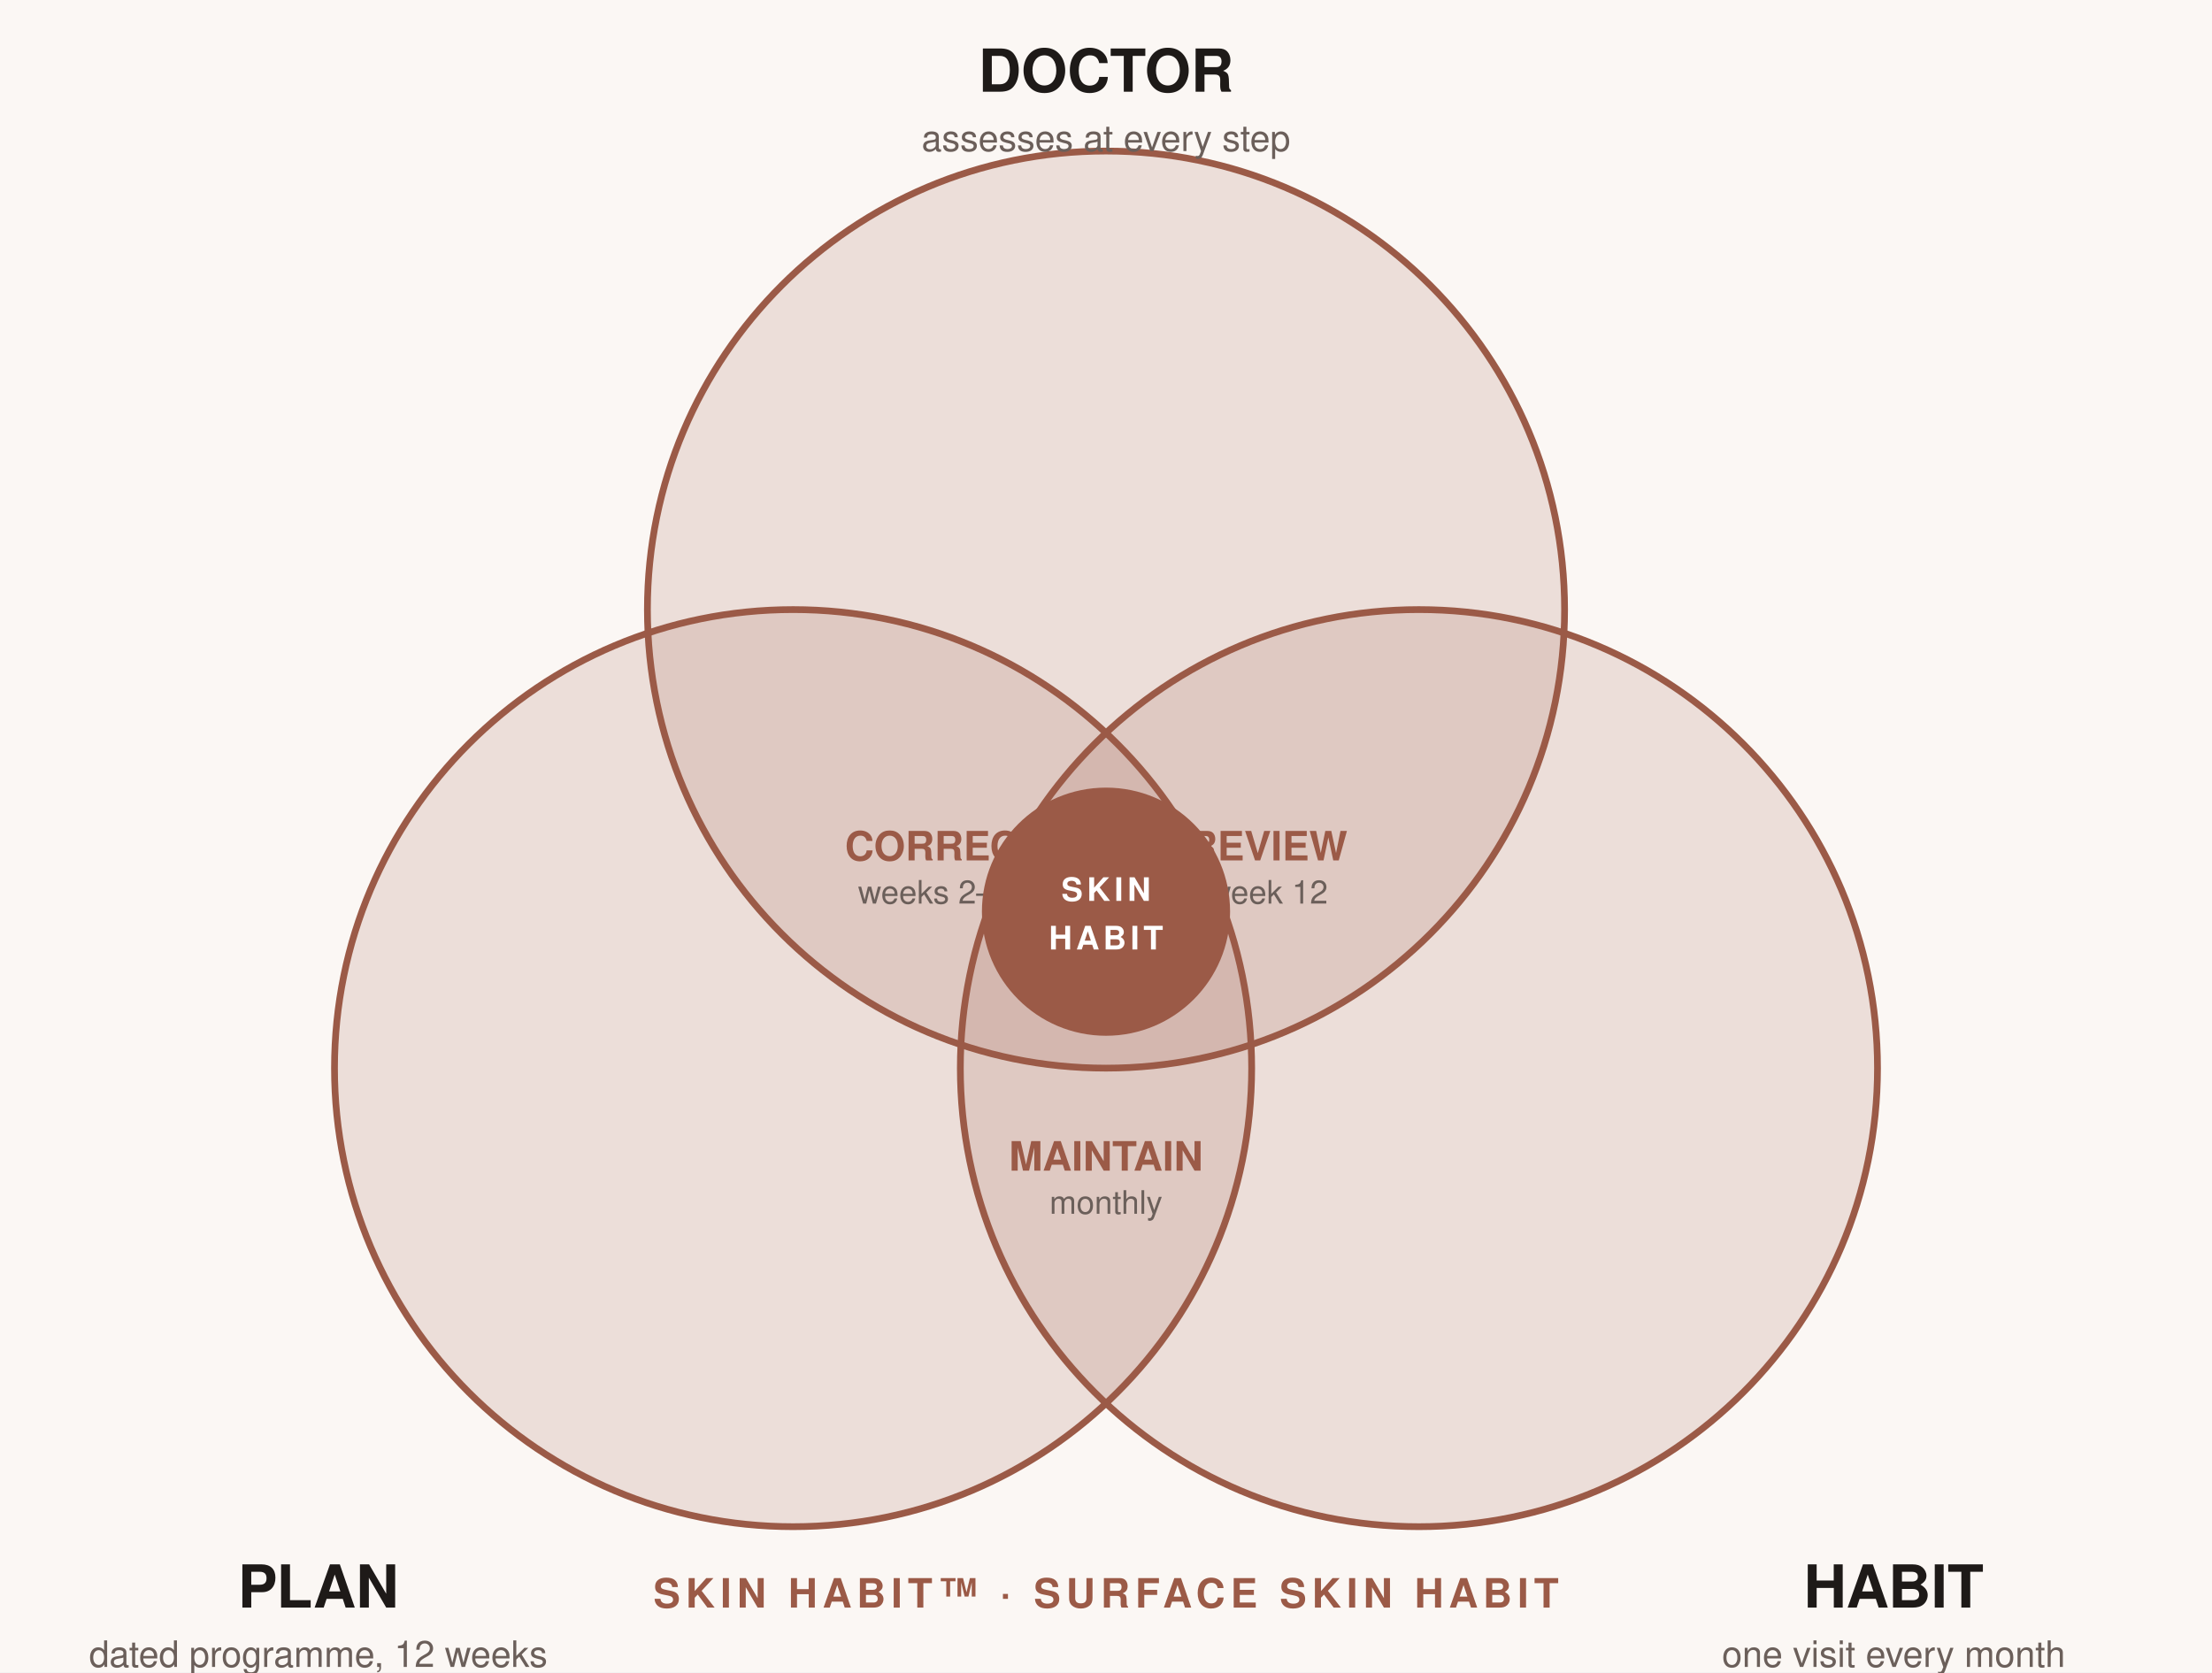
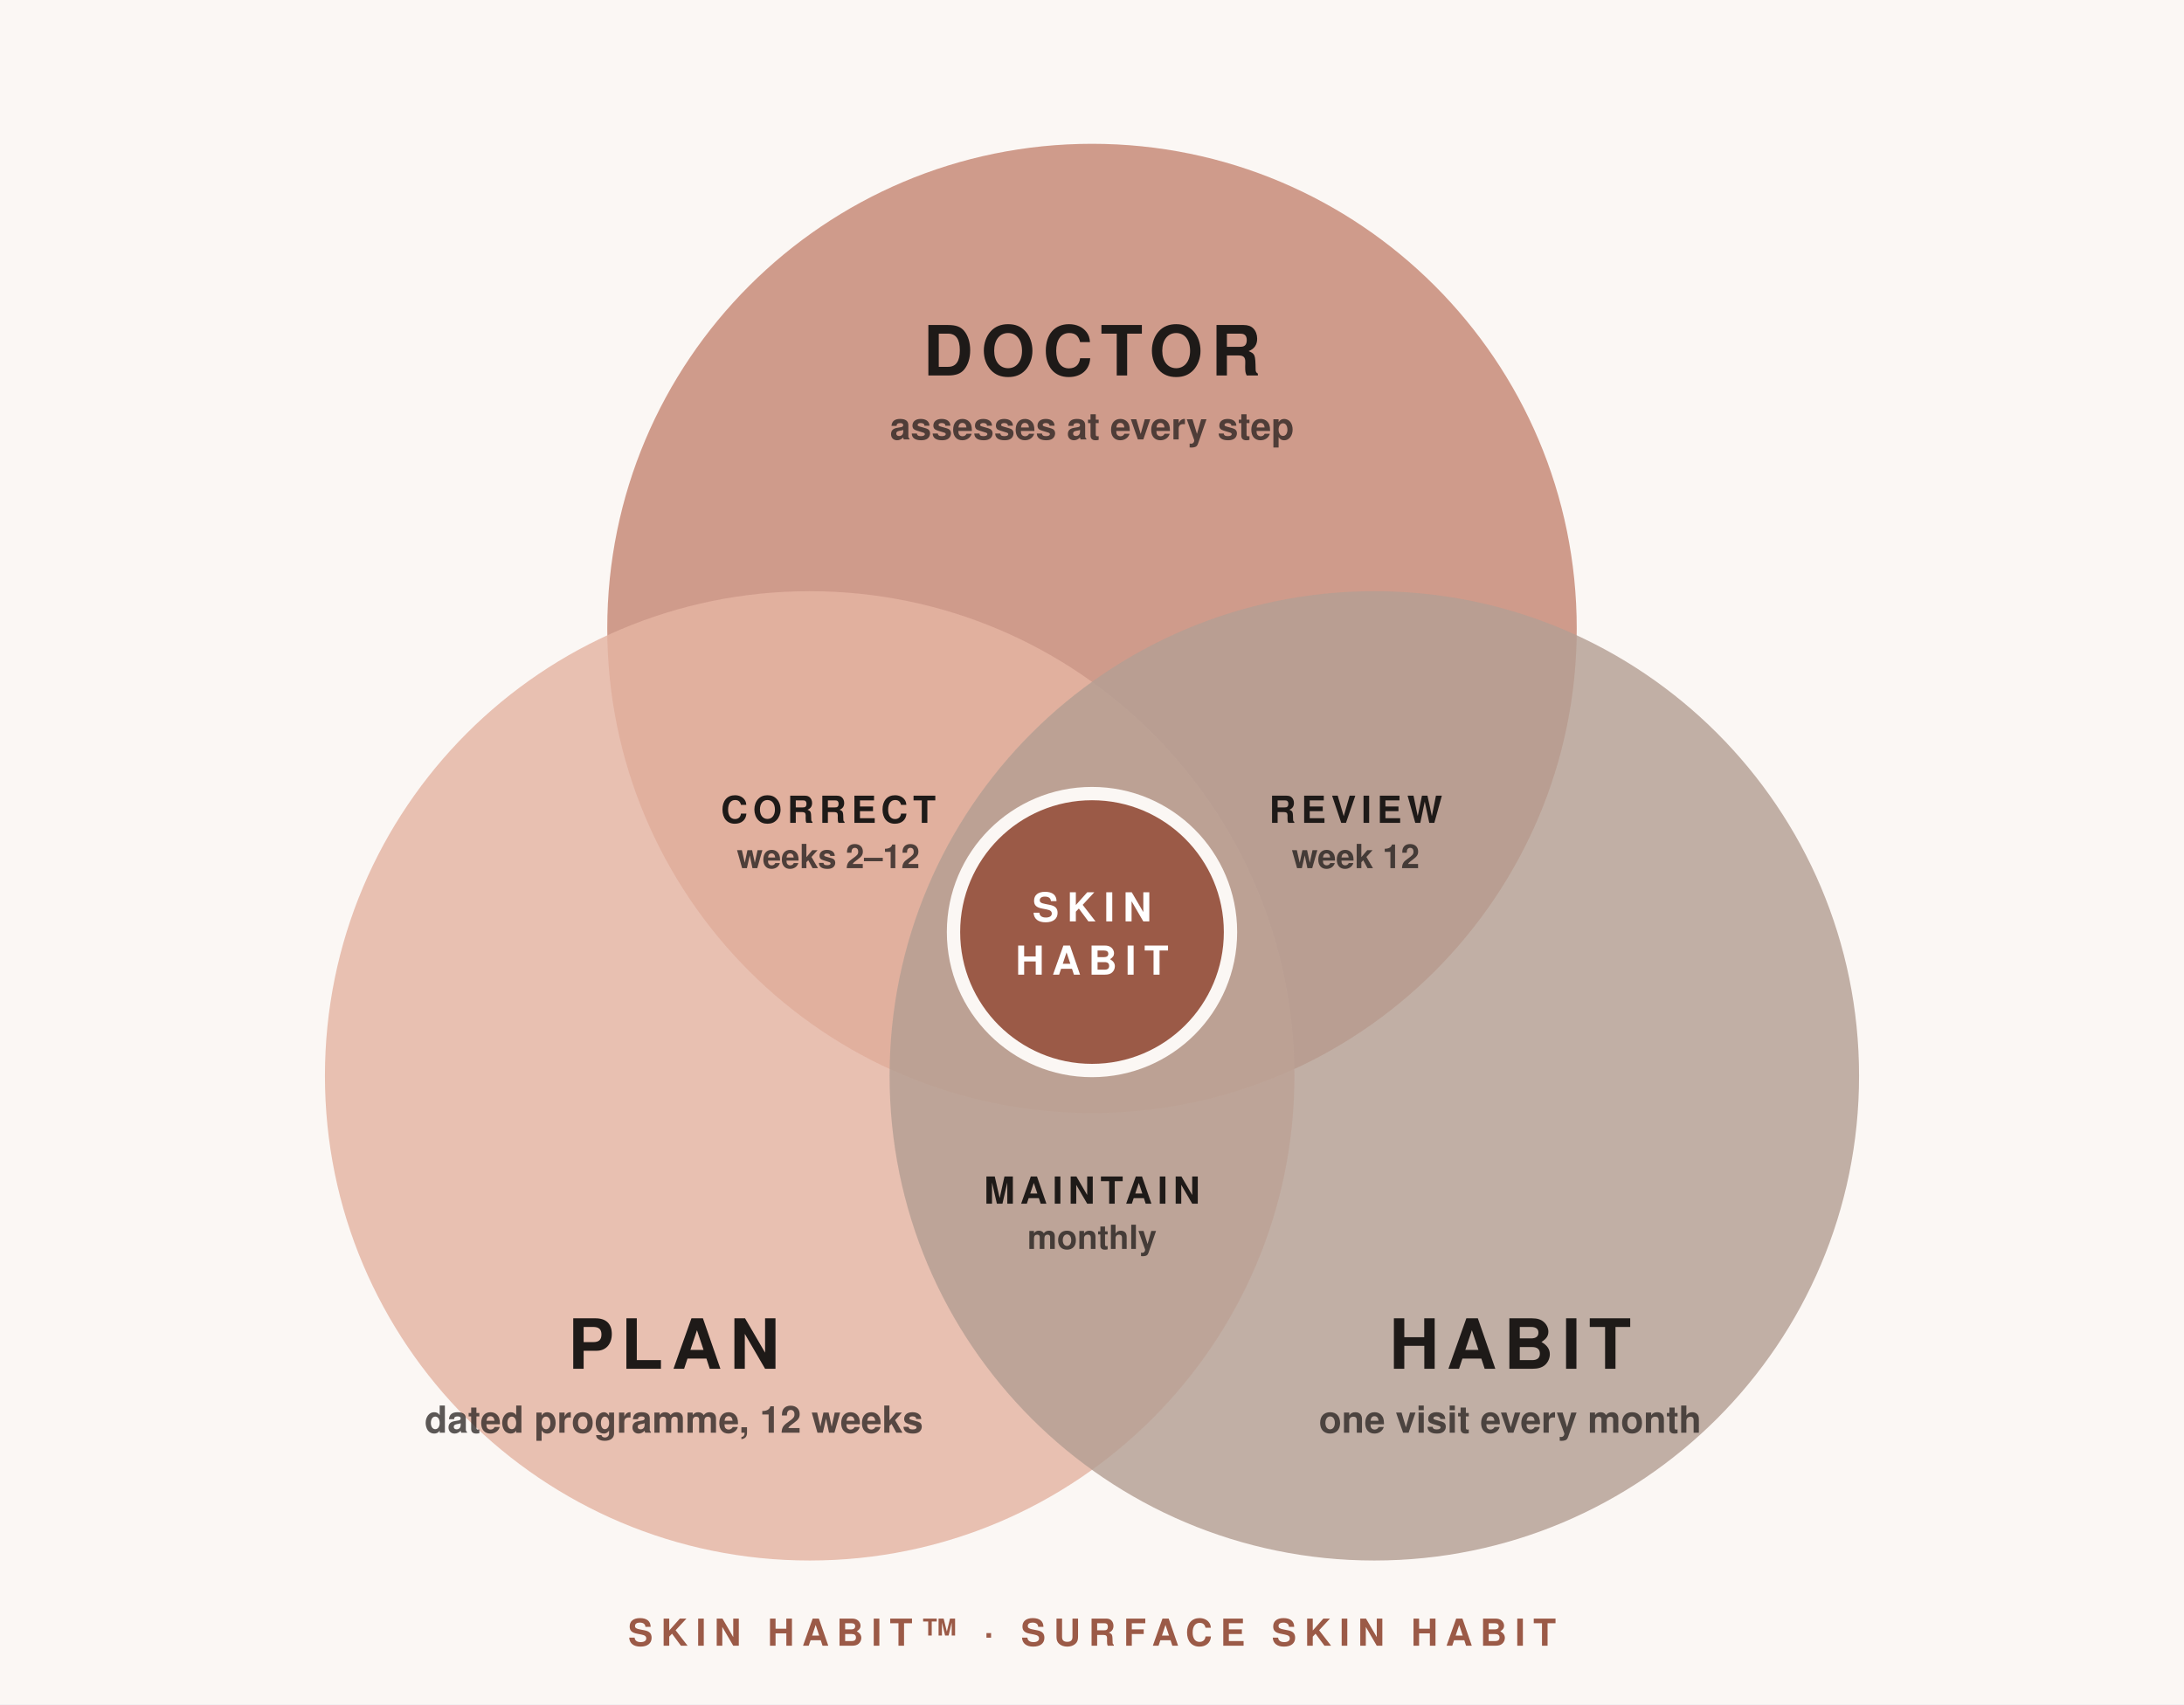
- <svg xmlns="http://www.w3.org/2000/svg" viewBox="0 0 820 620" role="img" aria-label="Skin Habit" class="venn-svg" font-family="Gotham, Montserrat, Helvetica, Arial, sans-serif">
-   <rect width="820" height="620" fill="#FBF7F4" />
-   <circle cx="410" cy="226" r="170" fill="#9B5A47" fill-opacity=".16" stroke="#9B5A47" stroke-width="2.5" />
-   <circle cx="294" cy="396" r="170" fill="#9B5A47" fill-opacity=".16" stroke="#9B5A47" stroke-width="2.5" />
-   <circle cx="526" cy="396" r="170" fill="#9B5A47" fill-opacity=".16" stroke="#9B5A47" stroke-width="2.5" />
-   <text x="410" y="34" text-anchor="middle" font-size="22" font-weight="700" fill="#1E1A18">DOCTOR</text>
-   <text x="410" y="56" text-anchor="middle" font-size="13.5" fill="#6B5F5A">assesses at every step</text>
-   <text x="118" y="596" text-anchor="middle" font-size="22" font-weight="700" fill="#1E1A18">PLAN</text>
-   <text x="118" y="618" text-anchor="middle" font-size="13.5" fill="#6B5F5A">dated programme, 12 weeks</text>
-   <text x="702" y="596" text-anchor="middle" font-size="22" font-weight="700" fill="#1E1A18">HABIT</text>
-   <text x="702" y="618" text-anchor="middle" font-size="13.5" fill="#6B5F5A">one visit every month</text>
-   <text x="350" y="319" text-anchor="middle" font-size="15" font-weight="700" fill="#9B5A47">CORRECT</text>
-   <text x="350" y="335" text-anchor="middle" font-size="12" fill="#6B5F5A">weeks 2–12</text>
-   <text x="470" y="319" text-anchor="middle" font-size="15" font-weight="700" fill="#9B5A47">REVIEW</text>
-   <text x="470" y="335" text-anchor="middle" font-size="12" fill="#6B5F5A">week 12</text>
-   <text x="410" y="434" text-anchor="middle" font-size="15" font-weight="700" fill="#9B5A47">MAINTAIN</text>
-   <text x="410" y="450" text-anchor="middle" font-size="12" fill="#6B5F5A">monthly</text>
-   <circle cx="410" cy="338" r="46" fill="#9B5A47" />
-   <text x="410" y="334" text-anchor="middle" font-size="12" font-weight="700" letter-spacing="1.5" fill="#fff">SKIN</text>
-   <text x="410" y="352" text-anchor="middle" font-size="12" font-weight="700" letter-spacing="1.5" fill="#fff">HABIT</text>
-   <text x="410" y="596" text-anchor="middle" font-size="15" font-weight="700" letter-spacing="2" fill="#9B5A47">SKIN HABIT™ · SURFACE SKIN HABIT</text>
+ <svg xmlns="http://www.w3.org/2000/svg" viewBox="0 0 820 640" role="img" aria-label="Skin Habit" class="venn-svg" font-family="Gotham, Montserrat, Helvetica, Arial, sans-serif">
+   <rect width="820" height="640" fill="#FBF7F4" />
+   <g style="mix-blend-mode:multiply">
+     <circle cx="410" cy="236" r="182" fill="#C98B79" fill-opacity=".82" />
+     <circle cx="304" cy="404" r="182" fill="#E7B9A9" fill-opacity=".82" />
+     <circle cx="516" cy="404" r="182" fill="#B7A39A" fill-opacity=".82" />
+   </g>
+   <text x="410" y="141" text-anchor="middle" font-size="26" font-weight="800" letter-spacing="3" fill="#1E1A18">DOCTOR</text>
+   <text x="410" y="165" text-anchor="middle" font-size="14" font-weight="600" fill="#1E1A18" fill-opacity=".72">assesses at every step</text>
+   <text x="253" y="514" text-anchor="middle" font-size="26" font-weight="800" letter-spacing="3" fill="#1E1A18">PLAN</text>
+   <text x="253" y="538" text-anchor="middle" font-size="14" font-weight="600" fill="#1E1A18" fill-opacity=".72">dated programme, 12 weeks</text>
+   <text x="567" y="514" text-anchor="middle" font-size="26" font-weight="800" letter-spacing="3" fill="#1E1A18">HABIT</text>
+   <text x="567" y="538" text-anchor="middle" font-size="14" font-weight="600" fill="#1E1A18" fill-opacity=".72">one visit every month</text>
+   <text x="311" y="309" text-anchor="middle" font-size="14" font-weight="800" letter-spacing="2" fill="#1E1A18">CORRECT</text>
+   <text x="311" y="326" text-anchor="middle" font-size="12.5" font-weight="600" fill="#1E1A18" fill-opacity=".75">weeks 2–12</text>
+   <text x="509" y="309" text-anchor="middle" font-size="14" font-weight="800" letter-spacing="2" fill="#1E1A18">REVIEW</text>
+   <text x="509" y="326" text-anchor="middle" font-size="12.5" font-weight="600" fill="#1E1A18" fill-opacity=".75">week 12</text>
+   <text x="410" y="452" text-anchor="middle" font-size="14" font-weight="800" letter-spacing="2" fill="#1E1A18">MAINTAIN</text>
+   <text x="410" y="469" text-anchor="middle" font-size="12.5" font-weight="600" fill="#1E1A18" fill-opacity=".75">monthly</text>
+   <circle cx="410" cy="350" r="52" fill="#9B5A47" stroke="#FBF7F4" stroke-width="5" />
+   <text x="410" y="346" text-anchor="middle" font-size="15" font-weight="800" letter-spacing="3" fill="#fff">SKIN</text>
+   <text x="410" y="366" text-anchor="middle" font-size="15" font-weight="800" letter-spacing="3" fill="#fff">HABIT</text>
+   <text x="410" y="618" text-anchor="middle" font-size="14" font-weight="700" letter-spacing="3" fill="#9B5A47">SKIN HABIT™ · SURFACE SKIN HABIT</text>
</svg>
